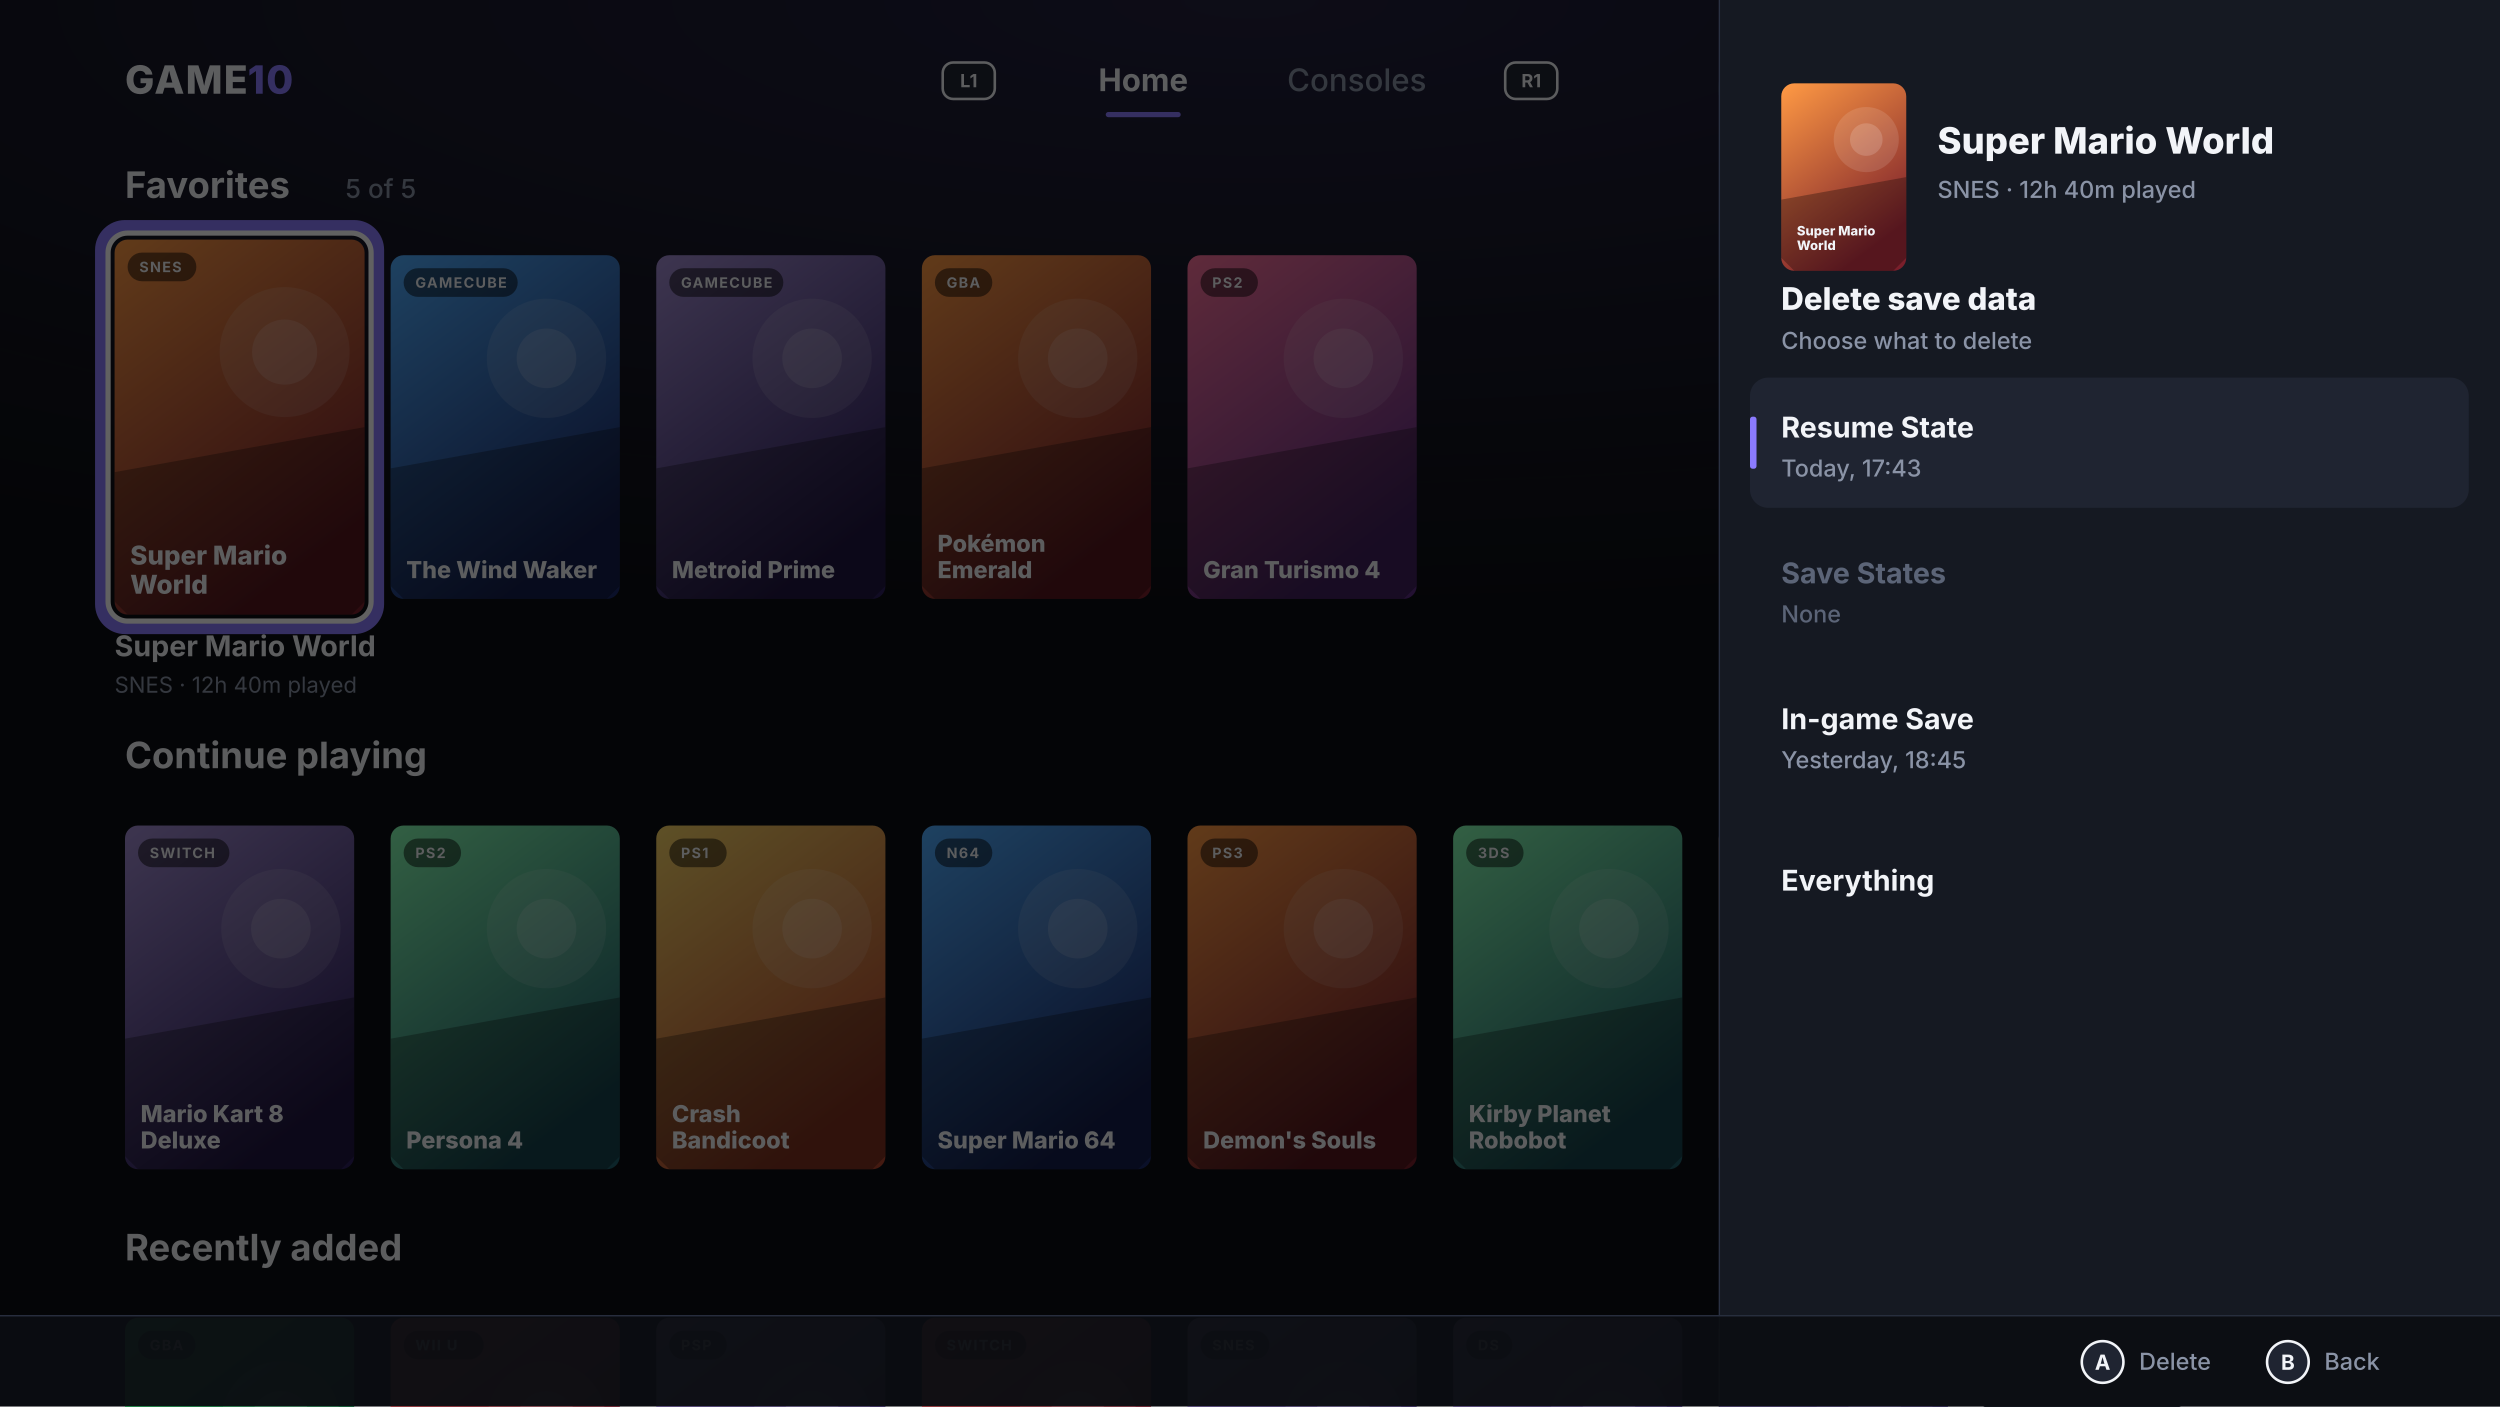
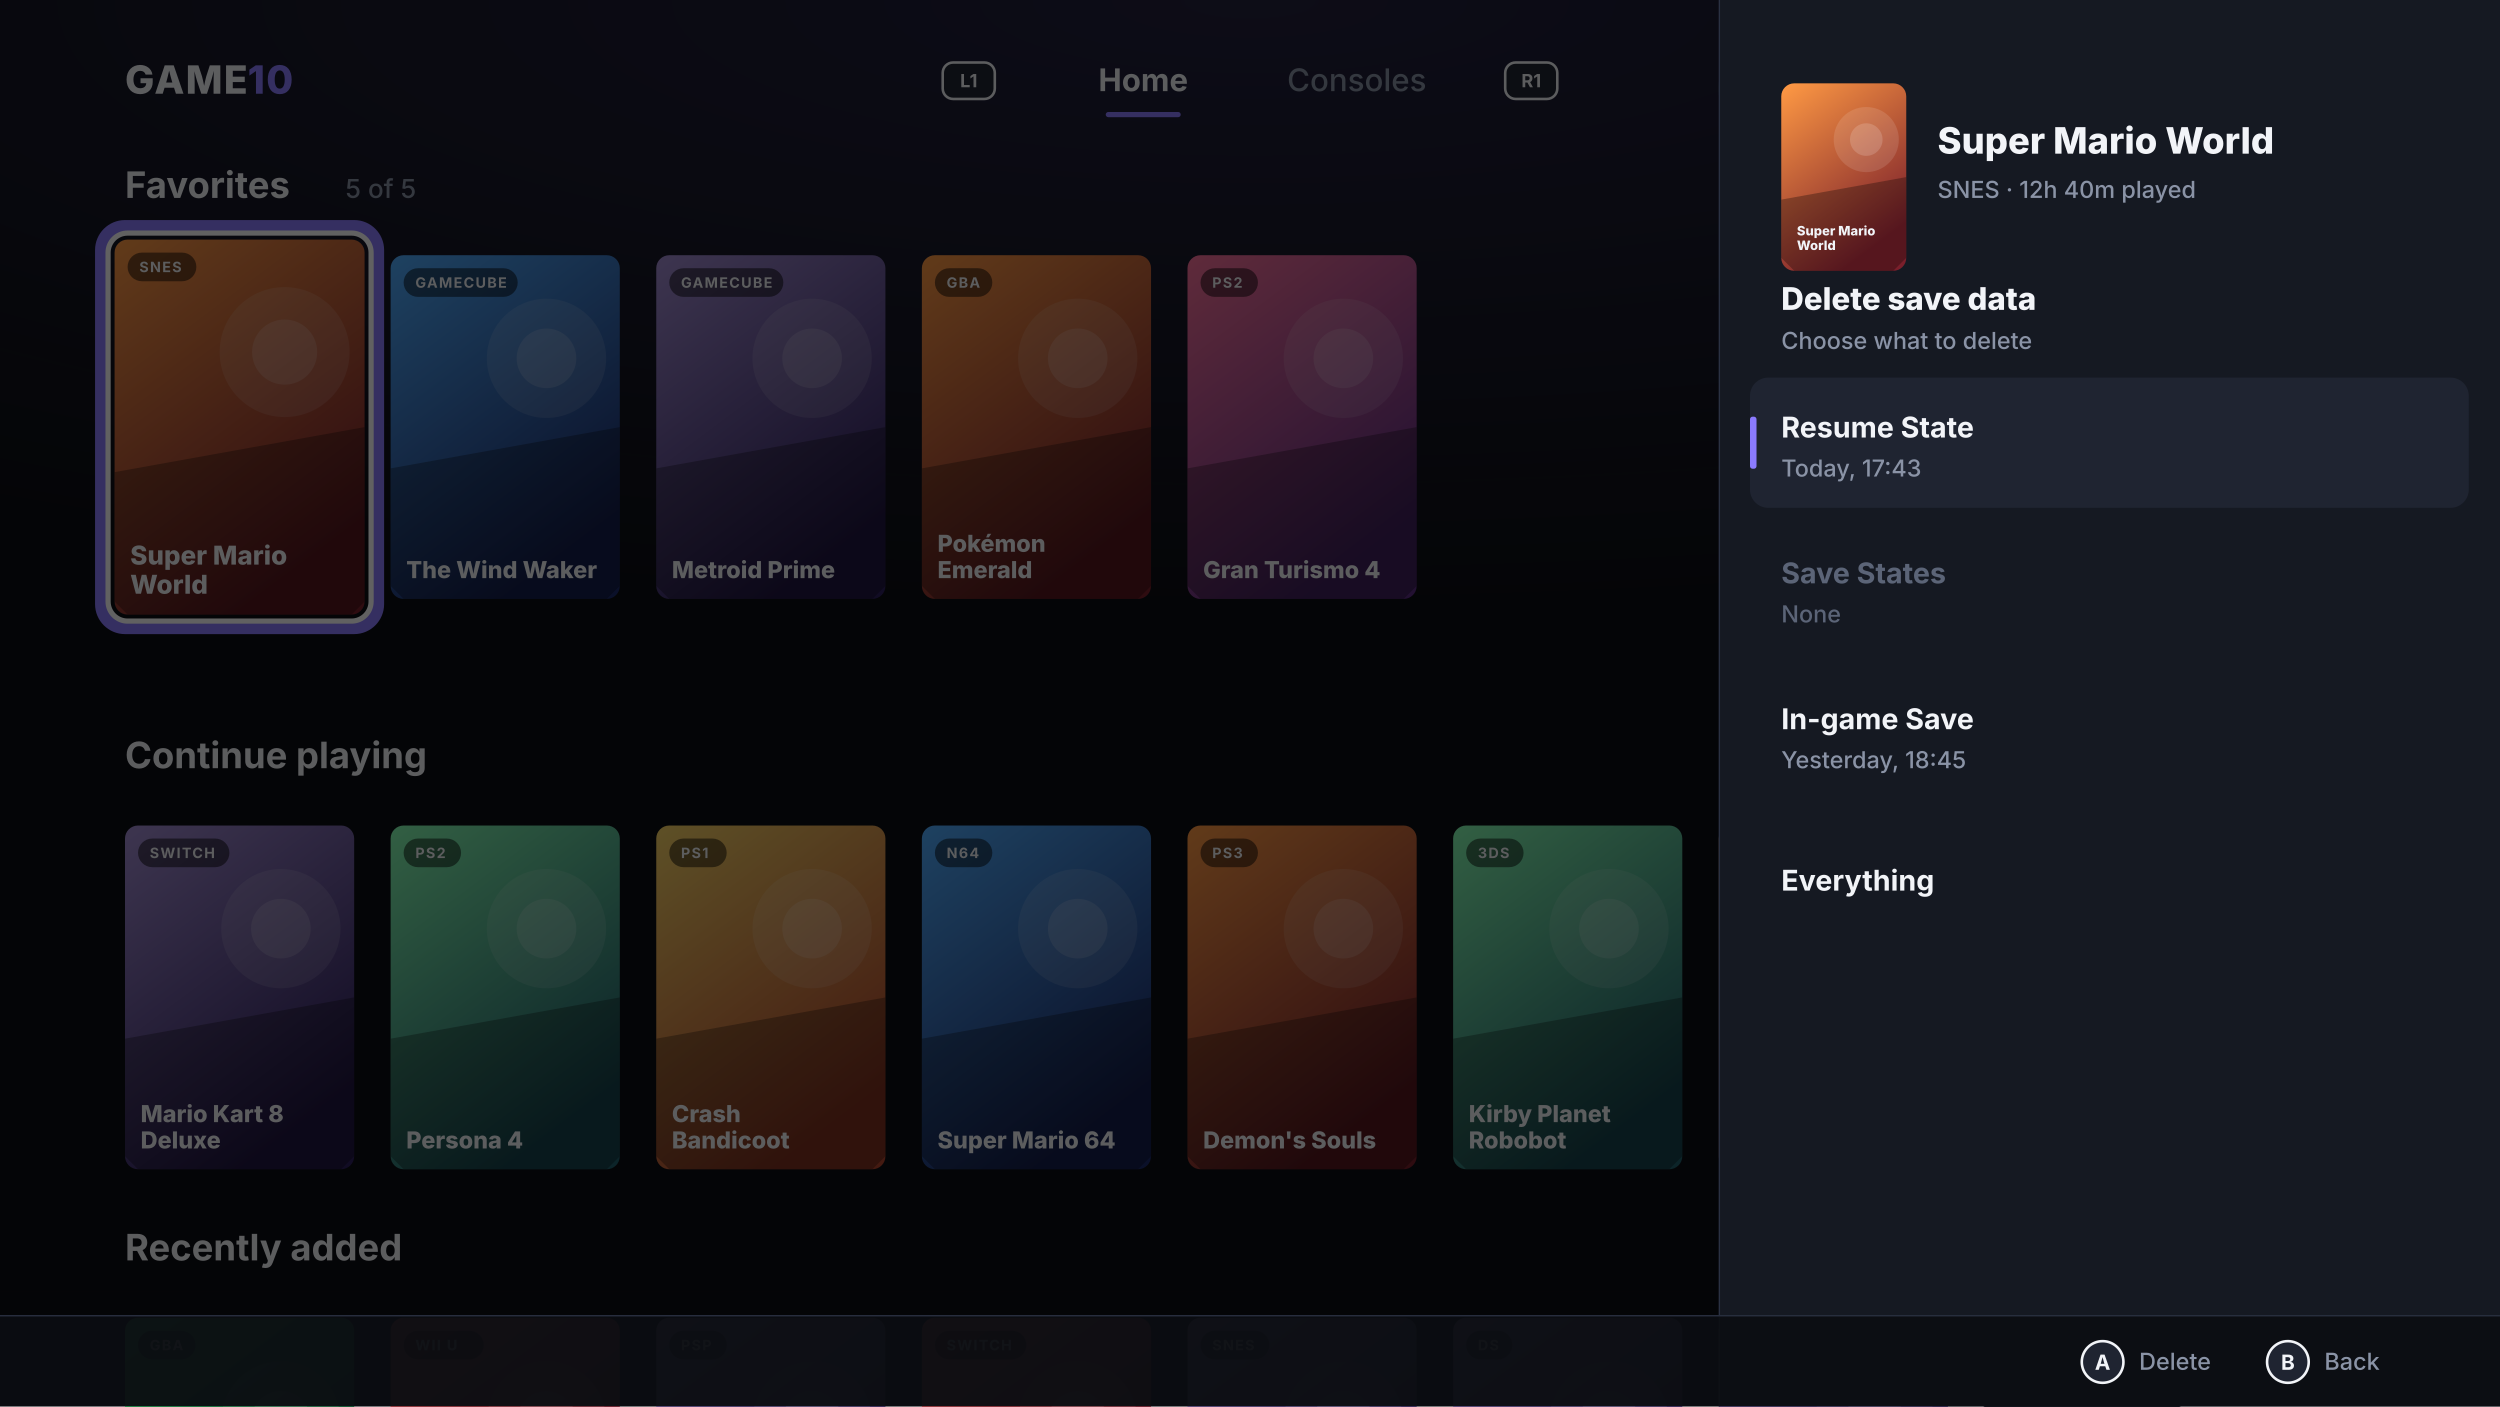
<svg xmlns="http://www.w3.org/2000/svg" width="1920" height="1080" viewBox="0 0 1920 1080">
  <defs>
    <radialGradient id="rg1" cx="0.5" cy="0" r="0.9">
      <stop offset="0" stop-color="#8B7BFF" stop-opacity="0.18" />
      <stop offset="1" stop-color="#8B7BFF" stop-opacity="0" />
    </radialGradient>
    <linearGradient id="lg2" x1="0" y1="0" x2="0.5" y2="1">
      <stop offset="0" stop-color="#FF9A44" stop-opacity="1" />
      <stop offset="1" stop-color="#7A1F2B" stop-opacity="1" />
    </linearGradient>
    <linearGradient id="lg3" x1="0" y1="0" x2="0.5" y2="1">
      <stop offset="0" stop-color="#4FACFE" stop-opacity="1" />
      <stop offset="1" stop-color="#1B2A6B" stop-opacity="1" />
    </linearGradient>
    <linearGradient id="lg4" x1="0" y1="0" x2="0.5" y2="1">
      <stop offset="0" stop-color="#A18CD1" stop-opacity="1" />
      <stop offset="1" stop-color="#2E1F5E" stop-opacity="1" />
    </linearGradient>
    <linearGradient id="lg5" x1="0" y1="0" x2="0.5" y2="1">
      <stop offset="0" stop-color="#FF9A44" stop-opacity="1" />
      <stop offset="1" stop-color="#7A1F2B" stop-opacity="1" />
    </linearGradient>
    <linearGradient id="lg6" x1="0" y1="0" x2="0.5" y2="1">
      <stop offset="0" stop-color="#FA709A" stop-opacity="1" />
      <stop offset="1" stop-color="#5B2C83" stop-opacity="1" />
    </linearGradient>
    <linearGradient id="lg7" x1="0" y1="0" x2="0.5" y2="1">
      <stop offset="0" stop-color="#A18CD1" stop-opacity="1" />
      <stop offset="1" stop-color="#2E1F5E" stop-opacity="1" />
    </linearGradient>
    <linearGradient id="lg8" x1="0" y1="0" x2="0.5" y2="1">
      <stop offset="0" stop-color="#84FAB0" stop-opacity="1" />
      <stop offset="1" stop-color="#1F5F6B" stop-opacity="1" />
    </linearGradient>
    <linearGradient id="lg9" x1="0" y1="0" x2="0.5" y2="1">
      <stop offset="0" stop-color="#F6D365" stop-opacity="1" />
      <stop offset="1" stop-color="#B3452C" stop-opacity="1" />
    </linearGradient>
    <linearGradient id="lg10" x1="0" y1="0" x2="0.5" y2="1">
      <stop offset="0" stop-color="#4FACFE" stop-opacity="1" />
      <stop offset="1" stop-color="#1B2A6B" stop-opacity="1" />
    </linearGradient>
    <linearGradient id="lg11" x1="0" y1="0" x2="0.5" y2="1">
      <stop offset="0" stop-color="#FF9A44" stop-opacity="1" />
      <stop offset="1" stop-color="#7A1F2B" stop-opacity="1" />
    </linearGradient>
    <linearGradient id="lg12" x1="0" y1="0" x2="0.5" y2="1">
      <stop offset="0" stop-color="#84FAB0" stop-opacity="1" />
      <stop offset="1" stop-color="#1F5F6B" stop-opacity="1" />
    </linearGradient>
    <linearGradient id="lg13" x1="0" y1="0" x2="0.5" y2="1">
      <stop offset="0" stop-color="#FCCB90" stop-opacity="1" />
      <stop offset="1" stop-color="#8E3B46" stop-opacity="1" />
    </linearGradient>
    <linearGradient id="lg14" x1="0" y1="0" x2="0.5" y2="1">
      <stop offset="0" stop-color="#43E97B" stop-opacity="1" />
      <stop offset="1" stop-color="#0F4C3A" stop-opacity="1" />
    </linearGradient>
    <linearGradient id="lg15" x1="0" y1="0" x2="0.5" y2="1">
      <stop offset="0" stop-color="#FF6B6B" stop-opacity="1" />
      <stop offset="1" stop-color="#6B1D3A" stop-opacity="1" />
    </linearGradient>
    <linearGradient id="lg16" x1="0" y1="0" x2="0.5" y2="1">
      <stop offset="0" stop-color="#A18CD1" stop-opacity="1" />
      <stop offset="1" stop-color="#2E1F5E" stop-opacity="1" />
    </linearGradient>
    <linearGradient id="lg17" x1="0" y1="0" x2="0.5" y2="1">
      <stop offset="0" stop-color="#FF6B6B" stop-opacity="1" />
      <stop offset="1" stop-color="#6B1D3A" stop-opacity="1" />
    </linearGradient>
    <linearGradient id="lg18" x1="0" y1="0" x2="0.5" y2="1">
      <stop offset="0" stop-color="#A18CD1" stop-opacity="1" />
      <stop offset="1" stop-color="#2E1F5E" stop-opacity="1" />
    </linearGradient>
    <linearGradient id="lg19" x1="0" y1="0" x2="0.5" y2="1">
      <stop offset="0" stop-color="#A18CD1" stop-opacity="1" />
      <stop offset="1" stop-color="#2E1F5E" stop-opacity="1" />
    </linearGradient>
    <linearGradient id="lg20" x1="0" y1="0" x2="0.5" y2="1">
      <stop offset="0" stop-color="#A18CD1" stop-opacity="1" />
      <stop offset="1" stop-color="#2E1F5E" stop-opacity="1" />
    </linearGradient>
    <linearGradient id="lg21" x1="0" y1="0" x2="0" y2="1">
      <stop offset="0" stop-color="#0B0D12" stop-opacity="0" />
      <stop offset="1" stop-color="#0B0D12" stop-opacity="1" />
    </linearGradient>
    <linearGradient id="lg22" x1="0" y1="0" x2="0.5" y2="1">
      <stop offset="0" stop-color="#FF9A44" stop-opacity="1" />
      <stop offset="1" stop-color="#7A1F2B" stop-opacity="1" />
    </linearGradient>
  </defs>
  <rect x="0.0" y="0.0" width="1920.0" height="1080.0" rx="0" fill="#0B0D12" fill-opacity="1" />
  <rect x="0.0" y="0.0" width="1920.0" height="520.0" rx="0" fill="url(#rg1)" fill-opacity="1" />
  <text x="96" y="72" font-family="Inter, 'Helvetica Neue', Arial, sans-serif" font-size="30" font-weight="800" fill="#F2F4F8" letter-spacing="1">GAME<tspan fill="#8B7BFF">10</tspan>
  </text>
  <rect x="724.0" y="48.0" width="40.0" height="28.0" rx="8" fill="#1F2431" fill-opacity="1" stroke="#F2F4F8" stroke-width="2" />
  <text x="744.0" y="67.0" font-family="Inter, 'Helvetica Neue', Arial, sans-serif" font-size="14" font-weight="700" fill="#F2F4F8" fill-opacity="1" text-anchor="middle" letter-spacing="0">L1</text>
  <rect x="1156.0" y="48.0" width="40.0" height="28.0" rx="8" fill="#1F2431" fill-opacity="1" stroke="#F2F4F8" stroke-width="2" />
  <text x="1176.0" y="67.0" font-family="Inter, 'Helvetica Neue', Arial, sans-serif" font-size="14" font-weight="700" fill="#F2F4F8" fill-opacity="1" text-anchor="middle" letter-spacing="0">R1</text>
  <text x="878.0" y="70.0" font-family="Inter, 'Helvetica Neue', Arial, sans-serif" font-size="24" font-weight="700" fill="#F2F4F8" fill-opacity="1" text-anchor="middle" letter-spacing="0">Home</text>
  <rect x="849.2" y="86.0" width="57.6" height="4.0" rx="2" fill="#8B7BFF" fill-opacity="1" />
  <text x="1042.0" y="70.0" font-family="Inter, 'Helvetica Neue', Arial, sans-serif" font-size="24" font-weight="500" fill="#8A93A6" fill-opacity="1" text-anchor="middle" letter-spacing="0">Consoles</text>
  <rect x="1320.0" y="44.0" width="330.0" height="48.0" rx="24" fill="#151922" fill-opacity="1" stroke="#2A3142" stroke-width="1" />
  <circle cx="1350.0" cy="66.0" r="8.0" fill="none" fill-opacity="1" stroke="#8A93A6" stroke-width="2.5" />
  <line x1="1356" y1="72" x2="1362" y2="78" stroke="#8A93A6" stroke-width="2.5" stroke-linecap="round" />
  <text x="1372.0" y="74.0" font-family="Inter, 'Helvetica Neue', Arial, sans-serif" font-size="18" font-weight="400" fill="#8A93A6" fill-opacity="1" text-anchor="start" letter-spacing="0">Search games</text>
  <rect x="1596.0" y="54.0" width="40.0" height="28.0" rx="8" fill="#1F2431" fill-opacity="1" stroke="#F2F4F8" stroke-width="2" />
  <text x="1616.0" y="73.0" font-family="Inter, 'Helvetica Neue', Arial, sans-serif" font-size="14" font-weight="700" fill="#F2F4F8" fill-opacity="1" text-anchor="middle" letter-spacing="0">L3</text>
  <rect x="1519.6" y="54.0" width="68.4" height="28.0" rx="8" fill="#1F2431" fill-opacity="1" stroke="#F2F4F8" stroke-width="2" />
  <text x="1553.8" y="73.0" font-family="Inter, 'Helvetica Neue', Arial, sans-serif" font-size="14" font-weight="700" fill="#F2F4F8" fill-opacity="1" text-anchor="middle" letter-spacing="0">Ctrl F</text>
  <circle cx="1690.0" cy="68.0" r="24.0" fill="#151922" fill-opacity="1" stroke="#2A3142" stroke-width="1" />
  <polygon points="1699.3,65.4 1702.8,65.9 1702.8,70.1 1699.3,70.6 1698.4,72.7 1700.5,75.6 1697.6,78.5 1694.7,76.4 1692.6,77.3 1692.1,80.8 1687.9,80.8 1687.4,77.3 1685.3,76.4 1682.4,78.5 1679.5,75.6 1681.6,72.7 1680.7,70.6 1677.2,70.1 1677.2,65.9 1680.7,65.4 1681.6,63.3 1679.5,60.4 1682.4,57.5 1685.3,59.6 1687.4,58.7 1687.9,55.2 1692.1,55.2 1692.6,58.7 1694.7,59.6 1697.6,57.5 1700.5,60.4 1698.4,63.3" fill="#8A93A6" />
  <circle cx="1690.0" cy="68.0" r="4.7" fill="#151922" fill-opacity="1" />
  <text x="1824.0" y="76.0" font-family="Inter, 'Helvetica Neue', Arial, sans-serif" font-size="24" font-weight="600" fill="#F2F4F8" fill-opacity="1" text-anchor="end" letter-spacing="0">21:42</text>
  <rect x="78.0" y="174.0" width="212.0" height="308.0" rx="18" fill="none" fill-opacity="0.4" stroke="#8B7BFF" stroke-width="10" />
  <rect x="83.0" y="179.0" width="202.0" height="298.0" rx="15" fill="none" fill-opacity="1" stroke="#FFFFFF" stroke-width="4" />
  <rect x="88.0" y="184.0" width="192.0" height="288.0" rx="10" fill="url(#lg2)" fill-opacity="1" />
  <circle cx="218.6" cy="270.4" r="49.9" fill="#FFFFFF" fill-opacity="0.12" />
  <circle cx="218.6" cy="270.4" r="25.0" fill="#FFFFFF" fill-opacity="0.16" />
  <polygon points="88,362.6 280,328.0 280,462.0 270,472.0 98,472.0 88,462.0" fill="#000000" fill-opacity=".3" />
  <text x="100.0" y="433.6" font-family="Inter, 'Helvetica Neue', Arial, sans-serif" font-size="20" font-weight="800" fill="#F2F4F8" fill-opacity="1" text-anchor="start" letter-spacing="0">Super Mario</text>
  <text x="100.0" y="456.0" font-family="Inter, 'Helvetica Neue', Arial, sans-serif" font-size="20" font-weight="800" fill="#F2F4F8" fill-opacity="1" text-anchor="start" letter-spacing="0">World</text>
  <rect x="98.0" y="194.0" width="52.8" height="22.0" rx="11" fill="#000000" fill-opacity="0.5" />
  <text x="107.0" y="209.0" font-family="Inter, 'Helvetica Neue', Arial, sans-serif" font-size="11" font-weight="700" fill="#F2F4F8" fill-opacity="1" text-anchor="start" letter-spacing="1">SNES</text>
-   <text x="88.0" y="504.0" font-family="Inter, 'Helvetica Neue', Arial, sans-serif" font-size="22" font-weight="700" fill="#F2F4F8" fill-opacity="1" text-anchor="start" letter-spacing="0">Super Mario World</text>
-   <text x="88.0" y="532.0" font-family="Inter, 'Helvetica Neue', Arial, sans-serif" font-size="17" font-weight="400" fill="#8A93A6" fill-opacity="1" text-anchor="start" letter-spacing="0">SNES · 12h 40m played</text>
  <rect x="300.0" y="196.0" width="176.0" height="264.0" rx="10" fill="url(#lg3)" fill-opacity="1" />
  <circle cx="419.7" cy="275.2" r="45.8" fill="#FFFFFF" fill-opacity="0.12" />
  <circle cx="419.7" cy="275.2" r="22.9" fill="#FFFFFF" fill-opacity="0.16" />
  <polygon points="300,359.7 476,328.0 476,450.0 466,460.0 310,460.0 300,450.0" fill="#000000" fill-opacity=".3" />
  <text x="312.0" y="444.0" font-family="Inter, 'Helvetica Neue', Arial, sans-serif" font-size="18" font-weight="800" fill="#F2F4F8" fill-opacity="1" text-anchor="start" letter-spacing="0">The Wind Waker</text>
  <rect x="310.0" y="206.0" width="87.6" height="22.0" rx="11" fill="#000000" fill-opacity="0.5" />
  <text x="319.0" y="221.0" font-family="Inter, 'Helvetica Neue', Arial, sans-serif" font-size="11" font-weight="700" fill="#F2F4F8" fill-opacity="1" text-anchor="start" letter-spacing="1">GAMECUBE</text>
  <rect x="504.0" y="196.0" width="176.0" height="264.0" rx="10" fill="url(#lg4)" fill-opacity="1" />
  <circle cx="623.7" cy="275.2" r="45.8" fill="#FFFFFF" fill-opacity="0.12" />
  <circle cx="623.7" cy="275.2" r="22.9" fill="#FFFFFF" fill-opacity="0.16" />
  <polygon points="504,359.7 680,328.0 680,450.0 670,460.0 514,460.0 504,450.0" fill="#000000" fill-opacity=".3" />
  <text x="516.0" y="444.0" font-family="Inter, 'Helvetica Neue', Arial, sans-serif" font-size="18" font-weight="800" fill="#F2F4F8" fill-opacity="1" text-anchor="start" letter-spacing="0">Metroid Prime</text>
  <rect x="514.0" y="206.0" width="87.6" height="22.0" rx="11" fill="#000000" fill-opacity="0.5" />
  <text x="523.0" y="221.0" font-family="Inter, 'Helvetica Neue', Arial, sans-serif" font-size="11" font-weight="700" fill="#F2F4F8" fill-opacity="1" text-anchor="start" letter-spacing="1">GAMECUBE</text>
  <rect x="708.0" y="196.0" width="176.0" height="264.0" rx="10" fill="url(#lg5)" fill-opacity="1" />
  <circle cx="827.7" cy="275.2" r="45.8" fill="#FFFFFF" fill-opacity="0.12" />
  <circle cx="827.7" cy="275.2" r="22.9" fill="#FFFFFF" fill-opacity="0.16" />
  <polygon points="708,359.7 884,328.0 884,450.0 874,460.0 718,460.0 708,450.0" fill="#000000" fill-opacity=".3" />
  <text x="720.0" y="423.8" font-family="Inter, 'Helvetica Neue', Arial, sans-serif" font-size="18" font-weight="800" fill="#F2F4F8" fill-opacity="1" text-anchor="start" letter-spacing="0">Pokémon</text>
  <text x="720.0" y="444.0" font-family="Inter, 'Helvetica Neue', Arial, sans-serif" font-size="18" font-weight="800" fill="#F2F4F8" fill-opacity="1" text-anchor="start" letter-spacing="0">Emerald</text>
  <rect x="718.0" y="206.0" width="44.1" height="22.0" rx="11" fill="#000000" fill-opacity="0.5" />
  <text x="727.0" y="221.0" font-family="Inter, 'Helvetica Neue', Arial, sans-serif" font-size="11" font-weight="700" fill="#F2F4F8" fill-opacity="1" text-anchor="start" letter-spacing="1">GBA</text>
  <rect x="912.0" y="196.0" width="176.0" height="264.0" rx="10" fill="url(#lg6)" fill-opacity="1" />
  <circle cx="1031.7" cy="275.2" r="45.8" fill="#FFFFFF" fill-opacity="0.12" />
  <circle cx="1031.7" cy="275.2" r="22.9" fill="#FFFFFF" fill-opacity="0.16" />
  <polygon points="912,359.7 1088,328.0 1088,450.0 1078,460.0 922,460.0 912,450.0" fill="#000000" fill-opacity=".3" />
  <text x="924.0" y="444.0" font-family="Inter, 'Helvetica Neue', Arial, sans-serif" font-size="18" font-weight="800" fill="#F2F4F8" fill-opacity="1" text-anchor="start" letter-spacing="0">Gran Turismo 4</text>
  <rect x="922.0" y="206.0" width="44.1" height="22.0" rx="11" fill="#000000" fill-opacity="0.5" />
  <text x="931.0" y="221.0" font-family="Inter, 'Helvetica Neue', Arial, sans-serif" font-size="11" font-weight="700" fill="#F2F4F8" fill-opacity="1" text-anchor="start" letter-spacing="1">PS2</text>
  <rect x="96.0" y="634.0" width="176.0" height="264.0" rx="10" fill="url(#lg7)" fill-opacity="1" />
  <circle cx="215.7" cy="713.2" r="45.8" fill="#FFFFFF" fill-opacity="0.12" />
  <circle cx="215.7" cy="713.2" r="22.9" fill="#FFFFFF" fill-opacity="0.16" />
  <polygon points="96,797.7 272,766.0 272,888.0 262,898.0 106,898.0 96,888.0" fill="#000000" fill-opacity=".3" />
  <text x="108.0" y="861.8" font-family="Inter, 'Helvetica Neue', Arial, sans-serif" font-size="18" font-weight="800" fill="#F2F4F8" fill-opacity="1" text-anchor="start" letter-spacing="0">Mario Kart 8</text>
  <text x="108.0" y="882.0" font-family="Inter, 'Helvetica Neue', Arial, sans-serif" font-size="18" font-weight="800" fill="#F2F4F8" fill-opacity="1" text-anchor="start" letter-spacing="0">Deluxe</text>
  <rect x="106.0" y="644.0" width="70.2" height="22.0" rx="11" fill="#000000" fill-opacity="0.5" />
  <text x="115.0" y="659.0" font-family="Inter, 'Helvetica Neue', Arial, sans-serif" font-size="11" font-weight="700" fill="#F2F4F8" fill-opacity="1" text-anchor="start" letter-spacing="1">SWITCH</text>
  <rect x="300.0" y="634.0" width="176.0" height="264.0" rx="10" fill="url(#lg8)" fill-opacity="1" />
  <circle cx="419.7" cy="713.2" r="45.8" fill="#FFFFFF" fill-opacity="0.12" />
  <circle cx="419.7" cy="713.2" r="22.9" fill="#FFFFFF" fill-opacity="0.16" />
  <polygon points="300,797.7 476,766.0 476,888.0 466,898.0 310,898.0 300,888.0" fill="#000000" fill-opacity=".3" />
  <text x="312.0" y="882.0" font-family="Inter, 'Helvetica Neue', Arial, sans-serif" font-size="18" font-weight="800" fill="#F2F4F8" fill-opacity="1" text-anchor="start" letter-spacing="0">Persona 4</text>
  <rect x="310.0" y="644.0" width="44.1" height="22.0" rx="11" fill="#000000" fill-opacity="0.5" />
  <text x="319.0" y="659.0" font-family="Inter, 'Helvetica Neue', Arial, sans-serif" font-size="11" font-weight="700" fill="#F2F4F8" fill-opacity="1" text-anchor="start" letter-spacing="1">PS2</text>
  <rect x="504.0" y="634.0" width="176.0" height="264.0" rx="10" fill="url(#lg9)" fill-opacity="1" />
  <circle cx="623.7" cy="713.2" r="45.8" fill="#FFFFFF" fill-opacity="0.12" />
  <circle cx="623.7" cy="713.2" r="22.9" fill="#FFFFFF" fill-opacity="0.16" />
  <polygon points="504,797.7 680,766.0 680,888.0 670,898.0 514,898.0 504,888.0" fill="#000000" fill-opacity=".3" />
  <text x="516.0" y="861.8" font-family="Inter, 'Helvetica Neue', Arial, sans-serif" font-size="18" font-weight="800" fill="#F2F4F8" fill-opacity="1" text-anchor="start" letter-spacing="0">Crash</text>
  <text x="516.0" y="882.0" font-family="Inter, 'Helvetica Neue', Arial, sans-serif" font-size="18" font-weight="800" fill="#F2F4F8" fill-opacity="1" text-anchor="start" letter-spacing="0">Bandicoot</text>
  <rect x="514.0" y="644.0" width="44.1" height="22.0" rx="11" fill="#000000" fill-opacity="0.5" />
  <text x="523.0" y="659.0" font-family="Inter, 'Helvetica Neue', Arial, sans-serif" font-size="11" font-weight="700" fill="#F2F4F8" fill-opacity="1" text-anchor="start" letter-spacing="1">PS1</text>
  <rect x="708.0" y="634.0" width="176.0" height="264.0" rx="10" fill="url(#lg10)" fill-opacity="1" />
  <circle cx="827.7" cy="713.2" r="45.8" fill="#FFFFFF" fill-opacity="0.12" />
  <circle cx="827.7" cy="713.2" r="22.9" fill="#FFFFFF" fill-opacity="0.16" />
  <polygon points="708,797.7 884,766.0 884,888.0 874,898.0 718,898.0 708,888.0" fill="#000000" fill-opacity=".3" />
  <text x="720.0" y="882.0" font-family="Inter, 'Helvetica Neue', Arial, sans-serif" font-size="18" font-weight="800" fill="#F2F4F8" fill-opacity="1" text-anchor="start" letter-spacing="0">Super Mario 64</text>
  <rect x="718.0" y="644.0" width="44.1" height="22.0" rx="11" fill="#000000" fill-opacity="0.5" />
  <text x="727.0" y="659.0" font-family="Inter, 'Helvetica Neue', Arial, sans-serif" font-size="11" font-weight="700" fill="#F2F4F8" fill-opacity="1" text-anchor="start" letter-spacing="1">N64</text>
  <rect x="912.0" y="634.0" width="176.0" height="264.0" rx="10" fill="url(#lg11)" fill-opacity="1" />
  <circle cx="1031.7" cy="713.2" r="45.8" fill="#FFFFFF" fill-opacity="0.12" />
  <circle cx="1031.7" cy="713.2" r="22.9" fill="#FFFFFF" fill-opacity="0.16" />
  <polygon points="912,797.7 1088,766.0 1088,888.0 1078,898.0 922,898.0 912,888.0" fill="#000000" fill-opacity=".3" />
  <text x="924.0" y="882.0" font-family="Inter, 'Helvetica Neue', Arial, sans-serif" font-size="18" font-weight="800" fill="#F2F4F8" fill-opacity="1" text-anchor="start" letter-spacing="0">Demon's Souls</text>
  <rect x="922.0" y="644.0" width="44.1" height="22.0" rx="11" fill="#000000" fill-opacity="0.5" />
  <text x="931.0" y="659.0" font-family="Inter, 'Helvetica Neue', Arial, sans-serif" font-size="11" font-weight="700" fill="#F2F4F8" fill-opacity="1" text-anchor="start" letter-spacing="1">PS3</text>
  <rect x="1116.0" y="634.0" width="176.0" height="264.0" rx="10" fill="url(#lg12)" fill-opacity="1" />
  <circle cx="1235.7" cy="713.2" r="45.8" fill="#FFFFFF" fill-opacity="0.12" />
  <circle cx="1235.7" cy="713.2" r="22.9" fill="#FFFFFF" fill-opacity="0.16" />
  <polygon points="1116,797.7 1292,766.0 1292,888.0 1282,898.0 1126,898.0 1116,888.0" fill="#000000" fill-opacity=".3" />
  <text x="1128.0" y="861.8" font-family="Inter, 'Helvetica Neue', Arial, sans-serif" font-size="18" font-weight="800" fill="#F2F4F8" fill-opacity="1" text-anchor="start" letter-spacing="0">Kirby Planet</text>
  <text x="1128.0" y="882.0" font-family="Inter, 'Helvetica Neue', Arial, sans-serif" font-size="18" font-weight="800" fill="#F2F4F8" fill-opacity="1" text-anchor="start" letter-spacing="0">Robobot</text>
  <rect x="1126.0" y="644.0" width="44.1" height="22.0" rx="11" fill="#000000" fill-opacity="0.5" />
  <text x="1135.0" y="659.0" font-family="Inter, 'Helvetica Neue', Arial, sans-serif" font-size="11" font-weight="700" fill="#F2F4F8" fill-opacity="1" text-anchor="start" letter-spacing="1">3DS</text>
  <rect x="1320.0" y="634.0" width="176.0" height="264.0" rx="10" fill="url(#lg13)" fill-opacity="1" />
  <circle cx="1439.7" cy="713.2" r="45.8" fill="#FFFFFF" fill-opacity="0.12" />
  <circle cx="1439.7" cy="713.2" r="22.9" fill="#FFFFFF" fill-opacity="0.16" />
  <polygon points="1320,797.7 1496,766.0 1496,888.0 1486,898.0 1330,898.0 1320,888.0" fill="#000000" fill-opacity=".3" />
  <text x="1332.0" y="882.0" font-family="Inter, 'Helvetica Neue', Arial, sans-serif" font-size="18" font-weight="800" fill="#F2F4F8" fill-opacity="1" text-anchor="start" letter-spacing="0">Bloodborne</text>
  <rect x="1330.0" y="644.0" width="44.1" height="22.0" rx="11" fill="#000000" fill-opacity="0.5" />
  <text x="1339.0" y="659.0" font-family="Inter, 'Helvetica Neue', Arial, sans-serif" font-size="11" font-weight="700" fill="#F2F4F8" fill-opacity="1" text-anchor="start" letter-spacing="1">PS4</text>
  <rect x="1524.0" y="634.0" width="150.0" height="264.0" rx="10" fill="#151922" fill-opacity="1" stroke="#2A3142" stroke-width="1" />
  <circle cx="1599.0" cy="742.0" r="26.0" fill="#1F2431" fill-opacity="1" />
  <path d="M1593.0,730.0 l12,12 l-12,12" fill="none" stroke="#F2F4F8" stroke-width="3" stroke-linecap="round" stroke-linejoin="round" />
  <text x="1599.0" y="796.0" font-family="Inter, 'Helvetica Neue', Arial, sans-serif" font-size="18" font-weight="600" fill="#F2F4F8" fill-opacity="1" text-anchor="middle" letter-spacing="0">See all</text>
  <text x="1599.0" y="820.0" font-family="Inter, 'Helvetica Neue', Arial, sans-serif" font-size="15" font-weight="400" fill="#8A93A6" fill-opacity="1" text-anchor="middle" letter-spacing="0">23 games</text>
  <rect x="96.0" y="1012.0" width="176.0" height="264.0" rx="10" fill="url(#lg14)" fill-opacity="1" />
  <circle cx="215.7" cy="1091.2" r="45.8" fill="#FFFFFF" fill-opacity="0.12" />
  <circle cx="215.7" cy="1091.2" r="22.9" fill="#FFFFFF" fill-opacity="0.16" />
  <polygon points="96,1175.7 272,1144.0 272,1266.0 262,1276.0 106,1276.0 96,1266.0" fill="#000000" fill-opacity=".3" />
  <text x="108.0" y="1260.0" font-family="Inter, 'Helvetica Neue', Arial, sans-serif" font-size="18" font-weight="800" fill="#F2F4F8" fill-opacity="1" text-anchor="start" letter-spacing="0">Aria of Sorrow</text>
  <rect x="106.0" y="1022.0" width="44.1" height="22.0" rx="11" fill="#000000" fill-opacity="0.5" />
  <text x="115.0" y="1037.0" font-family="Inter, 'Helvetica Neue', Arial, sans-serif" font-size="11" font-weight="700" fill="#F2F4F8" fill-opacity="1" text-anchor="start" letter-spacing="1">GBA</text>
  <rect x="300.0" y="1012.0" width="176.0" height="264.0" rx="10" fill="url(#lg15)" fill-opacity="1" />
  <circle cx="419.7" cy="1091.2" r="45.8" fill="#FFFFFF" fill-opacity="0.12" />
  <circle cx="419.7" cy="1091.2" r="22.9" fill="#FFFFFF" fill-opacity="0.16" />
  <polygon points="300,1175.7 476,1144.0 476,1266.0 466,1276.0 310,1276.0 300,1266.0" fill="#000000" fill-opacity=".3" />
  <text x="312.0" y="1239.8" font-family="Inter, 'Helvetica Neue', Arial, sans-serif" font-size="18" font-weight="800" fill="#F2F4F8" fill-opacity="1" text-anchor="start" letter-spacing="0">Xenoblade</text>
  <text x="312.0" y="1260.0" font-family="Inter, 'Helvetica Neue', Arial, sans-serif" font-size="18" font-weight="800" fill="#F2F4F8" fill-opacity="1" text-anchor="start" letter-spacing="0">Chronicles X</text>
  <rect x="310.0" y="1022.0" width="61.5" height="22.0" rx="11" fill="#000000" fill-opacity="0.5" />
  <text x="319.0" y="1037.0" font-family="Inter, 'Helvetica Neue', Arial, sans-serif" font-size="11" font-weight="700" fill="#F2F4F8" fill-opacity="1" text-anchor="start" letter-spacing="1">WII U</text>
  <rect x="504.0" y="1012.0" width="176.0" height="264.0" rx="10" fill="url(#lg16)" fill-opacity="1" />
  <circle cx="623.7" cy="1091.2" r="45.8" fill="#FFFFFF" fill-opacity="0.12" />
  <circle cx="623.7" cy="1091.2" r="22.9" fill="#FFFFFF" fill-opacity="0.16" />
  <polygon points="504,1175.7 680,1144.0 680,1266.0 670,1276.0 514,1276.0 504,1266.0" fill="#000000" fill-opacity=".3" />
  <text x="516.0" y="1239.8" font-family="Inter, 'Helvetica Neue', Arial, sans-serif" font-size="18" font-weight="800" fill="#F2F4F8" fill-opacity="1" text-anchor="start" letter-spacing="0">Monster Hunter</text>
  <text x="516.0" y="1260.0" font-family="Inter, 'Helvetica Neue', Arial, sans-serif" font-size="18" font-weight="800" fill="#F2F4F8" fill-opacity="1" text-anchor="start" letter-spacing="0">Freedom Unite</text>
  <rect x="514.0" y="1022.0" width="44.1" height="22.0" rx="11" fill="#000000" fill-opacity="0.5" />
  <text x="523.0" y="1037.0" font-family="Inter, 'Helvetica Neue', Arial, sans-serif" font-size="11" font-weight="700" fill="#F2F4F8" fill-opacity="1" text-anchor="start" letter-spacing="1">PSP</text>
  <rect x="708.0" y="1012.0" width="176.0" height="264.0" rx="10" fill="url(#lg17)" fill-opacity="1" />
  <circle cx="827.7" cy="1091.2" r="45.8" fill="#FFFFFF" fill-opacity="0.12" />
  <circle cx="827.7" cy="1091.2" r="22.9" fill="#FFFFFF" fill-opacity="0.16" />
  <polygon points="708,1175.7 884,1144.0 884,1266.0 874,1276.0 718,1276.0 708,1266.0" fill="#000000" fill-opacity=".3" />
  <text x="720.0" y="1260.0" font-family="Inter, 'Helvetica Neue', Arial, sans-serif" font-size="18" font-weight="800" fill="#F2F4F8" fill-opacity="1" text-anchor="start" letter-spacing="0">Metroid Dread</text>
  <rect x="718.0" y="1022.0" width="70.2" height="22.0" rx="11" fill="#000000" fill-opacity="0.5" />
  <text x="727.0" y="1037.0" font-family="Inter, 'Helvetica Neue', Arial, sans-serif" font-size="11" font-weight="700" fill="#F2F4F8" fill-opacity="1" text-anchor="start" letter-spacing="1">SWITCH</text>
  <rect x="912.0" y="1012.0" width="176.0" height="264.0" rx="10" fill="url(#lg18)" fill-opacity="1" />
  <circle cx="1031.7" cy="1091.2" r="45.8" fill="#FFFFFF" fill-opacity="0.12" />
  <circle cx="1031.7" cy="1091.2" r="22.9" fill="#FFFFFF" fill-opacity="0.16" />
  <polygon points="912,1175.7 1088,1144.0 1088,1266.0 1078,1276.0 922,1276.0 912,1266.0" fill="#000000" fill-opacity=".3" />
  <text x="924.0" y="1260.0" font-family="Inter, 'Helvetica Neue', Arial, sans-serif" font-size="18" font-weight="800" fill="#F2F4F8" fill-opacity="1" text-anchor="start" letter-spacing="0">Chrono Trigger</text>
  <rect x="922.0" y="1022.0" width="52.8" height="22.0" rx="11" fill="#000000" fill-opacity="0.5" />
  <text x="931.0" y="1037.0" font-family="Inter, 'Helvetica Neue', Arial, sans-serif" font-size="11" font-weight="700" fill="#F2F4F8" fill-opacity="1" text-anchor="start" letter-spacing="1">SNES</text>
  <rect x="1116.0" y="1012.0" width="176.0" height="264.0" rx="10" fill="url(#lg19)" fill-opacity="1" />
  <circle cx="1235.7" cy="1091.2" r="45.8" fill="#FFFFFF" fill-opacity="0.12" />
  <circle cx="1235.7" cy="1091.2" r="22.9" fill="#FFFFFF" fill-opacity="0.16" />
  <polygon points="1116,1175.7 1292,1144.0 1292,1266.0 1282,1276.0 1126,1276.0 1116,1266.0" fill="#000000" fill-opacity=".3" />
  <text x="1128.0" y="1260.0" font-family="Inter, 'Helvetica Neue', Arial, sans-serif" font-size="18" font-weight="800" fill="#F2F4F8" fill-opacity="1" text-anchor="start" letter-spacing="0">Mario Kart DS</text>
  <rect x="1126.0" y="1022.0" width="35.4" height="22.0" rx="11" fill="#000000" fill-opacity="0.5" />
  <text x="1135.0" y="1037.0" font-family="Inter, 'Helvetica Neue', Arial, sans-serif" font-size="11" font-weight="700" fill="#F2F4F8" fill-opacity="1" text-anchor="start" letter-spacing="1">DS</text>
  <rect x="1320.0" y="1012.0" width="176.0" height="264.0" rx="10" fill="url(#lg20)" fill-opacity="1" />
  <circle cx="1439.7" cy="1091.2" r="45.8" fill="#FFFFFF" fill-opacity="0.12" />
  <circle cx="1439.7" cy="1091.2" r="22.9" fill="#FFFFFF" fill-opacity="0.16" />
  <polygon points="1320,1175.7 1496,1144.0 1496,1266.0 1486,1276.0 1330,1276.0 1320,1266.0" fill="#000000" fill-opacity=".3" />
  <text x="1332.0" y="1239.8" font-family="Inter, 'Helvetica Neue', Arial, sans-serif" font-size="18" font-weight="800" fill="#F2F4F8" fill-opacity="1" text-anchor="start" letter-spacing="0">Spyro the</text>
  <text x="1332.0" y="1260.0" font-family="Inter, 'Helvetica Neue', Arial, sans-serif" font-size="18" font-weight="800" fill="#F2F4F8" fill-opacity="1" text-anchor="start" letter-spacing="0">Dragon</text>
  <rect x="1330.0" y="1022.0" width="44.1" height="22.0" rx="11" fill="#000000" fill-opacity="0.5" />
  <text x="1339.0" y="1037.0" font-family="Inter, 'Helvetica Neue', Arial, sans-serif" font-size="11" font-weight="700" fill="#F2F4F8" fill-opacity="1" text-anchor="start" letter-spacing="1">PS1</text>
  <rect x="1524.0" y="1012.0" width="150.0" height="264.0" rx="10" fill="#151922" fill-opacity="1" stroke="#2A3142" stroke-width="1" />
  <circle cx="1599.0" cy="1120.0" r="26.0" fill="#1F2431" fill-opacity="1" />
  <path d="M1593.0,1108.0 l12,12 l-12,12" fill="none" stroke="#F2F4F8" stroke-width="3" stroke-linecap="round" stroke-linejoin="round" />
  <text x="1599.0" y="1174.0" font-family="Inter, 'Helvetica Neue', Arial, sans-serif" font-size="18" font-weight="600" fill="#F2F4F8" fill-opacity="1" text-anchor="middle" letter-spacing="0">See all</text>
  <text x="1599.0" y="1198.0" font-family="Inter, 'Helvetica Neue', Arial, sans-serif" font-size="15" font-weight="400" fill="#8A93A6" fill-opacity="1" text-anchor="middle" letter-spacing="0">20 games</text>
  <rect x="0.0" y="930.0" width="1920.0" height="80.0" rx="0" fill="url(#lg21)" fill-opacity="1" />
  <text x="96.0" y="152.0" font-family="Inter, 'Helvetica Neue', Arial, sans-serif" font-size="28" font-weight="700" fill="#F2F4F8" fill-opacity="1" text-anchor="start" letter-spacing="0">Favorites</text>
  <text x="265.2" y="152.0" font-family="Inter, 'Helvetica Neue', Arial, sans-serif" font-size="20" font-weight="500" fill="#8A93A6" fill-opacity="1" text-anchor="start" letter-spacing="0">5 of 5</text>
  <text x="96.0" y="590.0" font-family="Inter, 'Helvetica Neue', Arial, sans-serif" font-size="28" font-weight="700" fill="#F2F4F8" fill-opacity="1" text-anchor="start" letter-spacing="0">Continue playing</text>
  <text x="96.0" y="968.0" font-family="Inter, 'Helvetica Neue', Arial, sans-serif" font-size="28" font-weight="700" fill="#F2F4F8" fill-opacity="1" text-anchor="start" letter-spacing="0">Recently added</text>
  <rect x="0.0" y="0.0" width="1920.0" height="1080.0" rx="0" fill="#000000" fill-opacity="0.62" />
  <rect x="1320.0" y="0.0" width="600.0" height="1080.0" rx="0" fill="#151922" fill-opacity="1" />
  <rect x="1320.0" y="0.0" width="1.0" height="1080.0" rx="0" fill="#2A3142" fill-opacity="1" />
  <rect x="1368.0" y="64.0" width="96.0" height="144.0" rx="10" fill="url(#lg22)" fill-opacity="1" />
  <circle cx="1433.3" cy="107.2" r="25.0" fill="#FFFFFF" fill-opacity="0.12" />
  <circle cx="1433.3" cy="107.2" r="12.5" fill="#FFFFFF" fill-opacity="0.16" />
  <polygon points="1368,153.3 1464,136.0 1464,198.0 1454,208.0 1378,208.0 1368,198.0" fill="#000000" fill-opacity=".3" />
  <text x="1380.0" y="180.8" font-family="Inter, 'Helvetica Neue', Arial, sans-serif" font-size="10" font-weight="800" fill="#F2F4F8" fill-opacity="1" text-anchor="start" letter-spacing="0">Super Mario</text>
  <text x="1380.0" y="192.0" font-family="Inter, 'Helvetica Neue', Arial, sans-serif" font-size="10" font-weight="800" fill="#F2F4F8" fill-opacity="1" text-anchor="start" letter-spacing="0">World</text>
  <text x="1488.0" y="118.0" font-family="Inter, 'Helvetica Neue', Arial, sans-serif" font-size="28" font-weight="800" fill="#F2F4F8" fill-opacity="1" text-anchor="start" letter-spacing="0">Super Mario World</text>
  <text x="1488.0" y="152.0" font-family="Inter, 'Helvetica Neue', Arial, sans-serif" font-size="18" font-weight="500" fill="#8A93A6" fill-opacity="1" text-anchor="start" letter-spacing="0">SNES  ·  12h 40m played</text>
  <text x="1368.0" y="238.0" font-family="Inter, 'Helvetica Neue', Arial, sans-serif" font-size="24" font-weight="800" fill="#F2F4F8" fill-opacity="1" text-anchor="start" letter-spacing="0">Delete save data</text>
  <text x="1368.0" y="268.0" font-family="Inter, 'Helvetica Neue', Arial, sans-serif" font-size="18" font-weight="500" fill="#8A93A6" fill-opacity="1" text-anchor="start" letter-spacing="0">Choose what to delete</text>
  <rect x="1344.0" y="290.0" width="552.0" height="100.0" rx="14" fill="#1F2431" fill-opacity="1" />
  <rect x="1344.0" y="320.0" width="5.0" height="40.0" rx="2" fill="#8B7BFF" fill-opacity="1" />
  <text x="1368.0" y="336.0" font-family="Inter, 'Helvetica Neue', Arial, sans-serif" font-size="22" font-weight="700" fill="#F2F4F8" fill-opacity="1" text-anchor="start" letter-spacing="0">Resume State</text>
  <text x="1368.0" y="366.0" font-family="Inter, 'Helvetica Neue', Arial, sans-serif" font-size="18" font-weight="500" fill="#8A93A6" fill-opacity="1" text-anchor="start" letter-spacing="0">Today, 17:43</text>
  <text x="1368.0" y="448.0" font-family="Inter, 'Helvetica Neue', Arial, sans-serif" font-size="22" font-weight="700" fill="#5B6477" fill-opacity="1" text-anchor="start" letter-spacing="0">Save States</text>
  <text x="1368.0" y="478.0" font-family="Inter, 'Helvetica Neue', Arial, sans-serif" font-size="18" font-weight="500" fill="#5B6477" fill-opacity="1" text-anchor="start" letter-spacing="0">None</text>
  <text x="1368.0" y="560.0" font-family="Inter, 'Helvetica Neue', Arial, sans-serif" font-size="22" font-weight="700" fill="#F2F4F8" fill-opacity="1" text-anchor="start" letter-spacing="0">In-game Save</text>
  <text x="1368.0" y="590.0" font-family="Inter, 'Helvetica Neue', Arial, sans-serif" font-size="18" font-weight="500" fill="#8A93A6" fill-opacity="1" text-anchor="start" letter-spacing="0">Yesterday, 18:45</text>
  <text x="1368.0" y="684.0" font-family="Inter, 'Helvetica Neue', Arial, sans-serif" font-size="22" font-weight="700" fill="#F2F4F8" fill-opacity="1" text-anchor="start" letter-spacing="0">Everything</text>
  <rect x="0.0" y="1010.0" width="1920.0" height="70.0" rx="0" fill="#0B0D12" fill-opacity="0.92" />
  <rect x="0.0" y="1010.0" width="1920.0" height="1.0" rx="0" fill="#2A3142" fill-opacity="1" />
  <text x="1785.1" y="1052.0" font-family="Inter, 'Helvetica Neue', Arial, sans-serif" font-size="18" font-weight="500" fill="#8A93A6" fill-opacity="1" text-anchor="start" letter-spacing="0">Back</text>
  <circle cx="1757.1" cy="1046.0" r="16.0" fill="#1F2431" fill-opacity="1" stroke="#F2F4F8" stroke-width="2" />
  <text x="1757.1" y="1052.0" font-family="Inter, 'Helvetica Neue', Arial, sans-serif" font-size="16" font-weight="700" fill="#F2F4F8" fill-opacity="1" text-anchor="middle" letter-spacing="0">B</text>
  <text x="1642.8" y="1052.0" font-family="Inter, 'Helvetica Neue', Arial, sans-serif" font-size="18" font-weight="500" fill="#8A93A6" fill-opacity="1" text-anchor="start" letter-spacing="0">Delete</text>
  <circle cx="1614.8" cy="1046.0" r="16.0" fill="#1F2431" fill-opacity="1" stroke="#F2F4F8" stroke-width="2" />
  <text x="1614.8" y="1052.0" font-family="Inter, 'Helvetica Neue', Arial, sans-serif" font-size="16" font-weight="700" fill="#F2F4F8" fill-opacity="1" text-anchor="middle" letter-spacing="0">A</text>
</svg>
